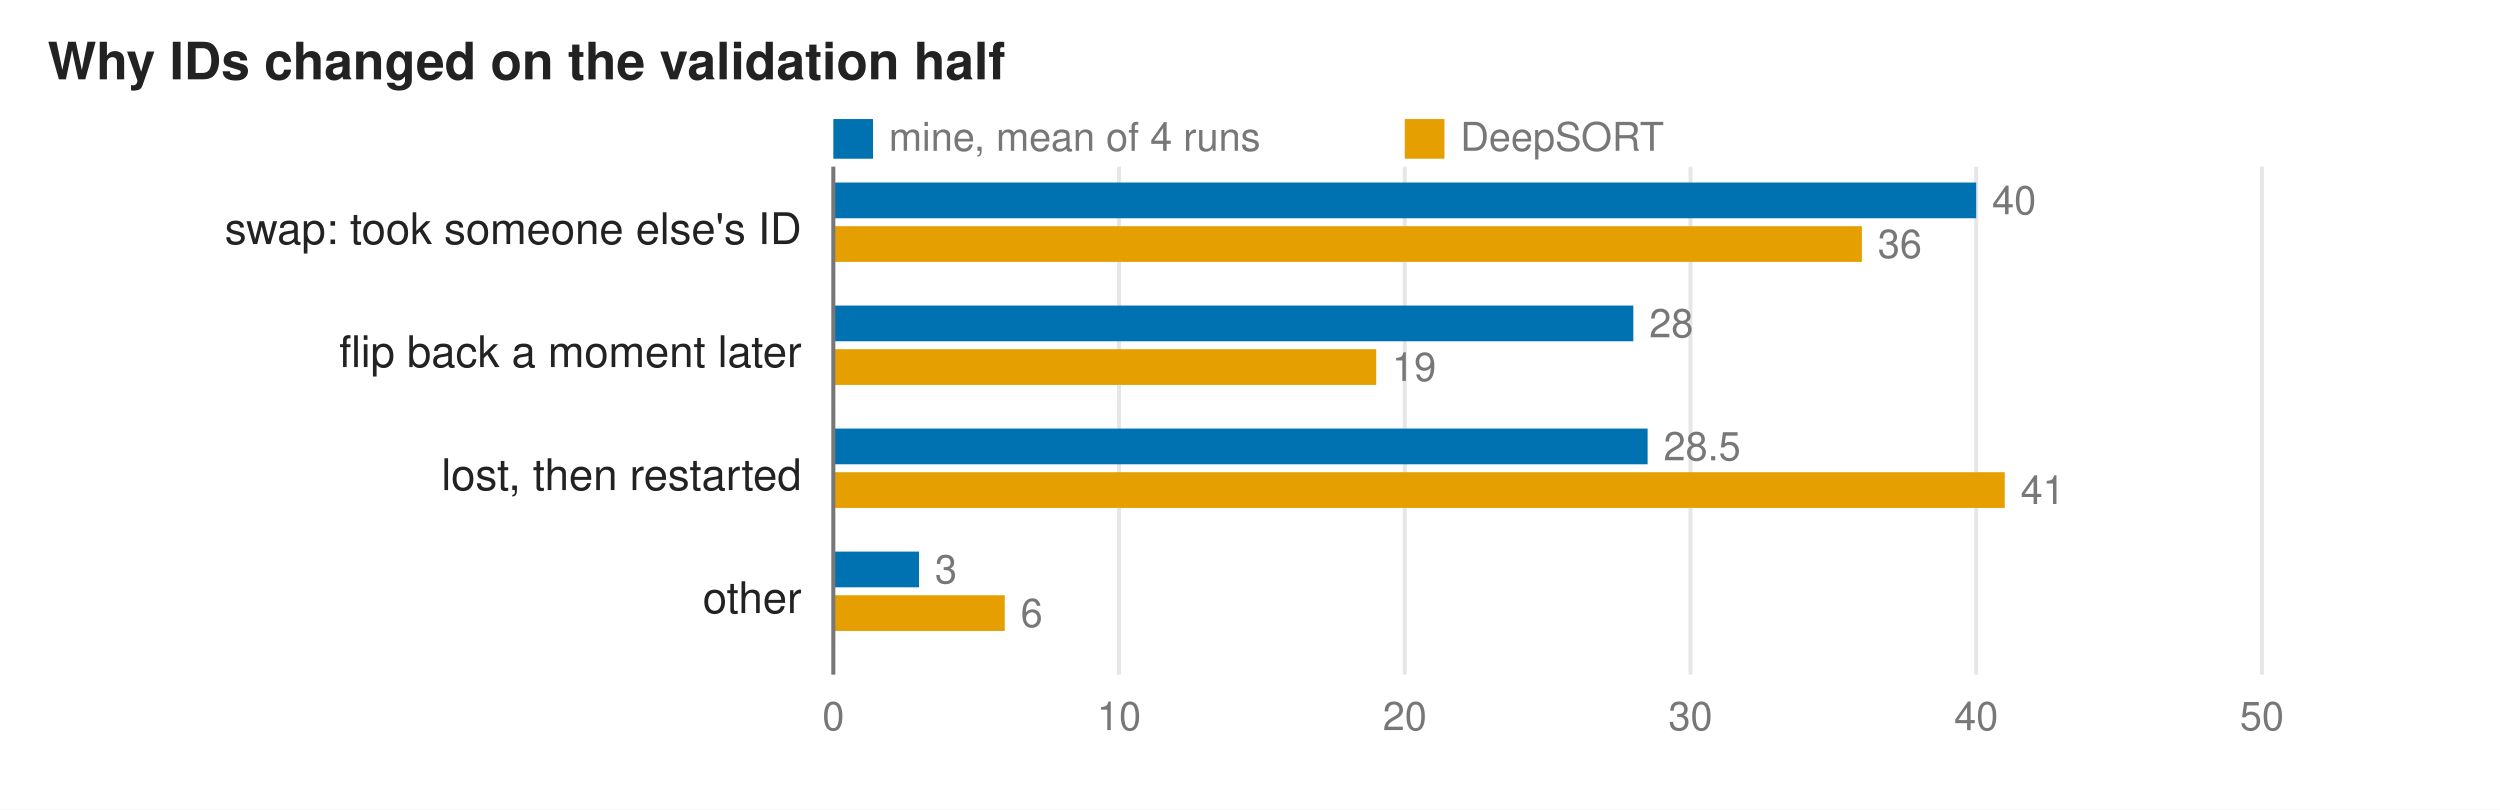
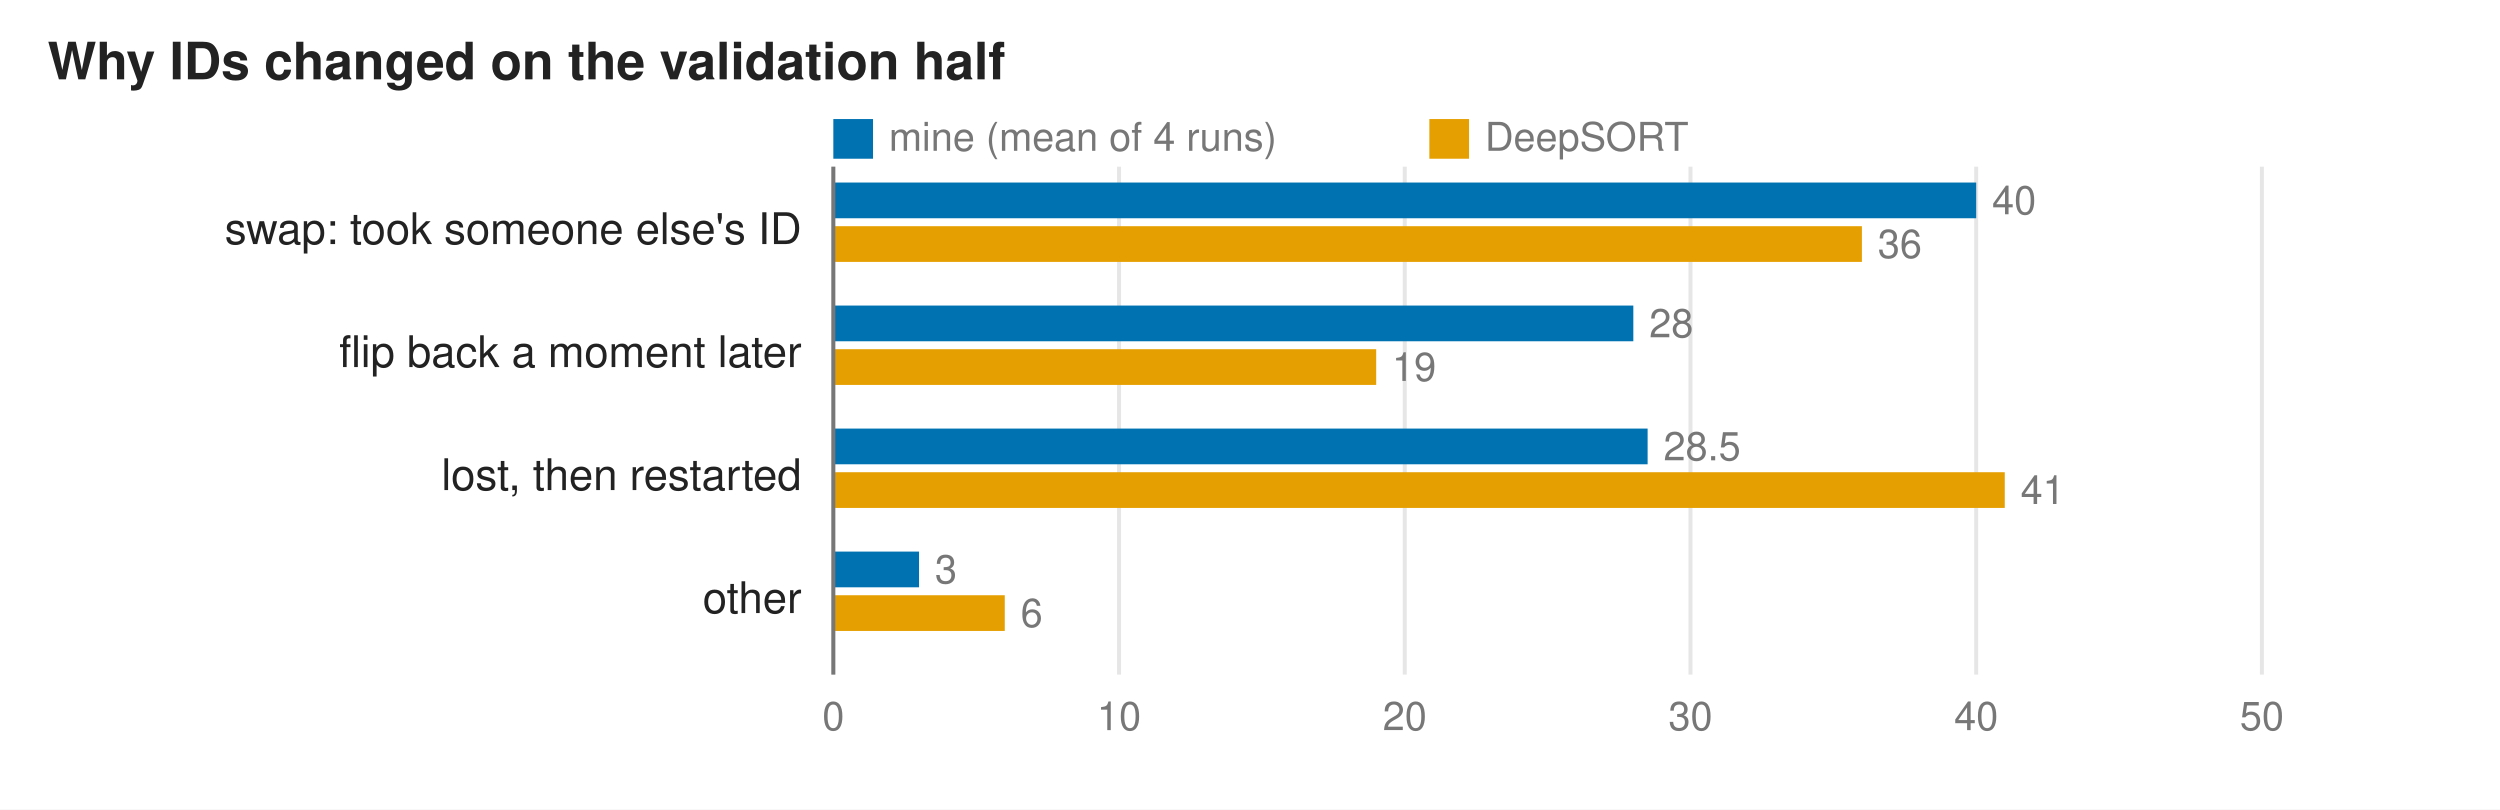
<svg xmlns="http://www.w3.org/2000/svg" width="630" height="204" viewBox="0 0 630 204" font-family="Helvetica, Arial, sans-serif">
  <rect width="100%" height="100%" fill="#ffffff" />
  <text x="12.0" y="20.0" font-size="13" text-anchor="start" fill="#222222" font-weight="bold">Why IDs changed on the validation half</text>
  <rect x="210.0" y="30.0" width="10.0" height="10.0" fill="#0072B2" />
-   <text x="224.0" y="38.0" font-size="10" text-anchor="start" fill="#777777" font-weight="normal">mine, mean of 4 runs</text>
-   <rect x="354.0" y="30.0" width="10.0" height="10.0" fill="#E69F00" />
-   <text x="368.0" y="38.0" font-size="10" text-anchor="start" fill="#777777" font-weight="normal">DeepSORT</text>
+   <text x="224.0" y="38.0" font-size="10" text-anchor="start" fill="#777777" font-weight="normal">mine (mean of 4 runs)</text>
+   <rect x="360.2" y="30.0" width="10.0" height="10.0" fill="#E69F00" />
+   <text x="374.2" y="38.0" font-size="10" text-anchor="start" fill="#777777" font-weight="normal">DeepSORT</text>
  <line x1="210.0" y1="42.0" x2="210.0" y2="170.0" stroke="#e6e6e6" stroke-width="1.0" />
  <text x="210.0" y="184.0" font-size="10" text-anchor="middle" fill="#777777" font-weight="normal">0</text>
  <line x1="282.0" y1="42.0" x2="282.0" y2="170.0" stroke="#e6e6e6" stroke-width="1.0" />
  <text x="282.0" y="184.0" font-size="10" text-anchor="middle" fill="#777777" font-weight="normal">10</text>
  <line x1="354.0" y1="42.0" x2="354.0" y2="170.0" stroke="#e6e6e6" stroke-width="1.0" />
  <text x="354.0" y="184.0" font-size="10" text-anchor="middle" fill="#777777" font-weight="normal">20</text>
  <line x1="426.0" y1="42.0" x2="426.0" y2="170.0" stroke="#e6e6e6" stroke-width="1.0" />
  <text x="426.0" y="184.0" font-size="10" text-anchor="middle" fill="#777777" font-weight="normal">30</text>
  <line x1="498.0" y1="42.0" x2="498.0" y2="170.0" stroke="#e6e6e6" stroke-width="1.0" />
  <text x="498.0" y="184.0" font-size="10" text-anchor="middle" fill="#777777" font-weight="normal">40</text>
  <line x1="570.0" y1="42.0" x2="570.0" y2="170.0" stroke="#e6e6e6" stroke-width="1.0" />
  <text x="570.0" y="184.0" font-size="10" text-anchor="middle" fill="#777777" font-weight="normal">50</text>
  <text x="202.0" y="61.5" font-size="11" text-anchor="end" fill="#222222" font-weight="normal">swap: took someone else's ID</text>
  <rect x="210.0" y="46.0" width="288.0" height="9.0" fill="#0072B2" />
  <text x="502.0" y="54.0" font-size="10" text-anchor="start" fill="#777777" font-weight="normal">40</text>
  <rect x="210.0" y="57.0" width="259.2" height="9.0" fill="#E69F00" />
  <text x="473.2" y="65.0" font-size="10" text-anchor="start" fill="#777777" font-weight="normal">36</text>
  <text x="202.0" y="92.5" font-size="11" text-anchor="end" fill="#222222" font-weight="normal">flip back a moment later</text>
  <rect x="210.0" y="77.0" width="201.6" height="9.0" fill="#0072B2" />
  <text x="415.6" y="85.0" font-size="10" text-anchor="start" fill="#777777" font-weight="normal">28</text>
  <rect x="210.0" y="88.0" width="136.8" height="9.0" fill="#E69F00" />
  <text x="350.8" y="96.0" font-size="10" text-anchor="start" fill="#777777" font-weight="normal">19</text>
  <text x="202.0" y="123.5" font-size="11" text-anchor="end" fill="#222222" font-weight="normal">lost, then restarted</text>
  <rect x="210.0" y="108.0" width="205.2" height="9.0" fill="#0072B2" />
  <text x="419.2" y="116.0" font-size="10" text-anchor="start" fill="#777777" font-weight="normal">28.5</text>
  <rect x="210.0" y="119.0" width="295.2" height="9.0" fill="#E69F00" />
  <text x="509.2" y="127.0" font-size="10" text-anchor="start" fill="#777777" font-weight="normal">41</text>
  <text x="202.0" y="154.5" font-size="11" text-anchor="end" fill="#222222" font-weight="normal">other</text>
  <rect x="210.0" y="139.0" width="21.6" height="9.0" fill="#0072B2" />
  <text x="235.6" y="147.0" font-size="10" text-anchor="start" fill="#777777" font-weight="normal">3</text>
  <rect x="210.0" y="150.0" width="43.2" height="9.0" fill="#E69F00" />
  <text x="257.2" y="158.0" font-size="10" text-anchor="start" fill="#777777" font-weight="normal">6</text>
  <line x1="210.0" y1="42.0" x2="210.0" y2="170.0" stroke="#777777" stroke-width="1.0" />
</svg>
